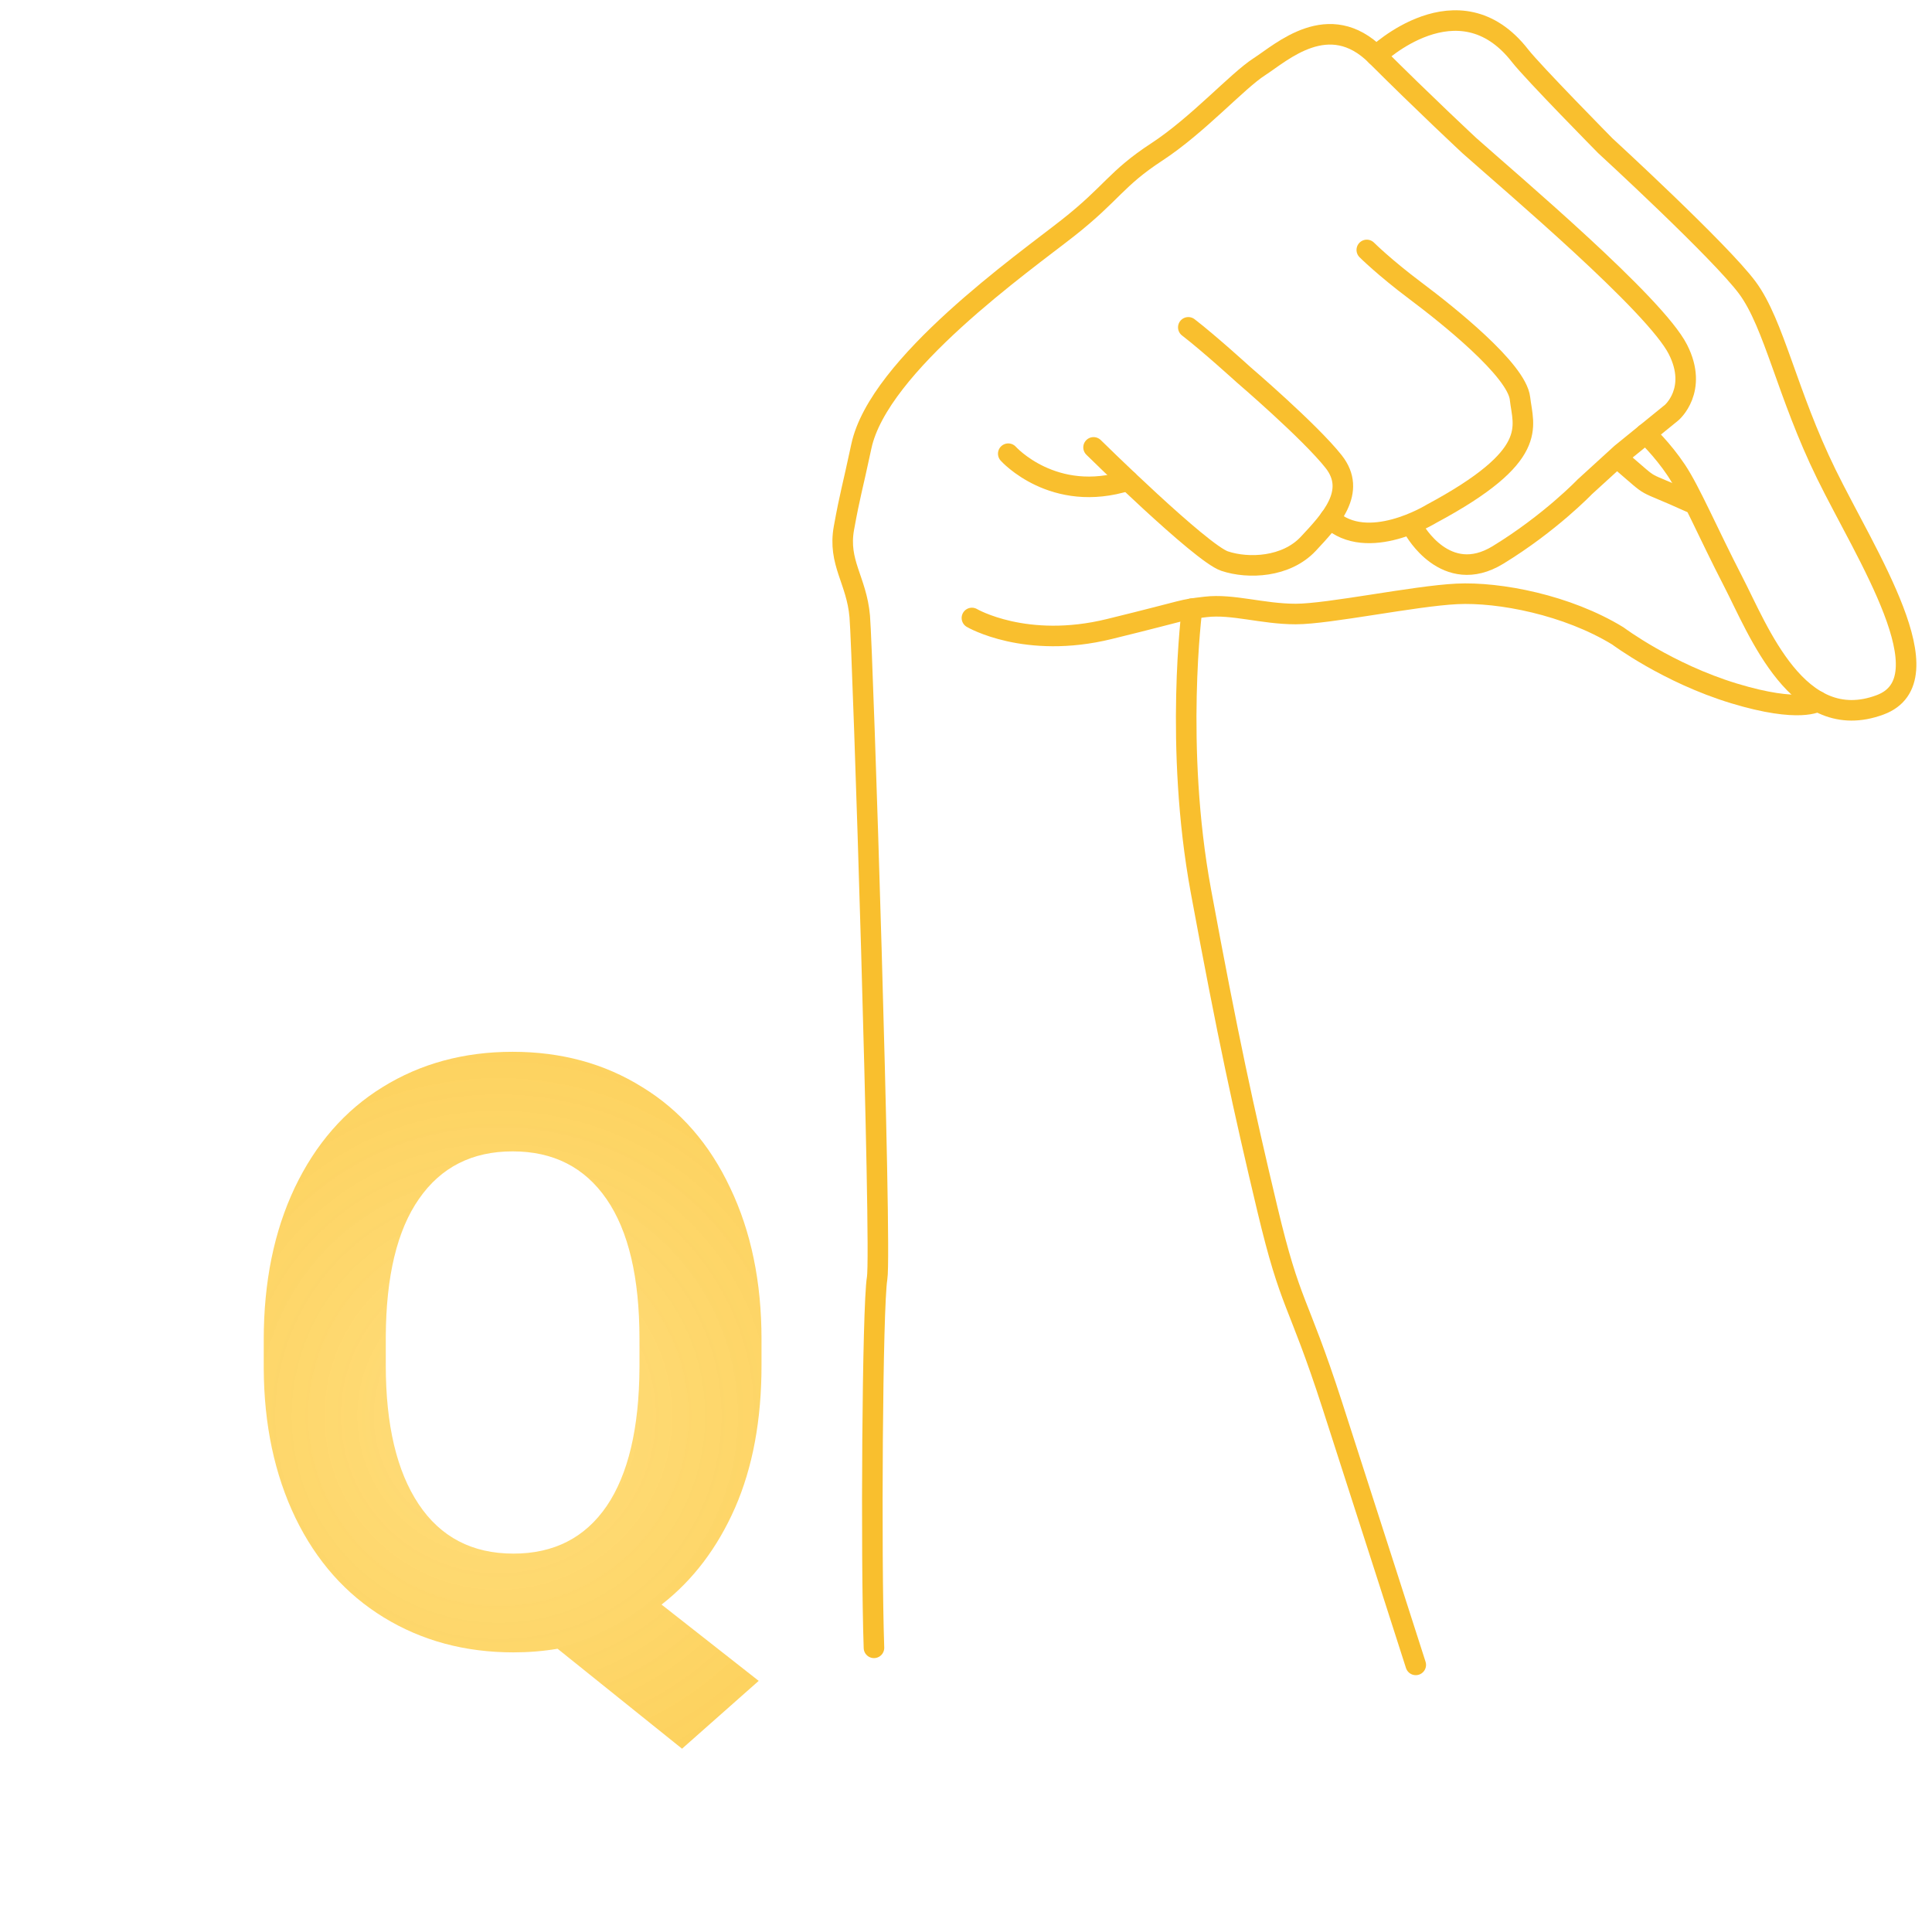
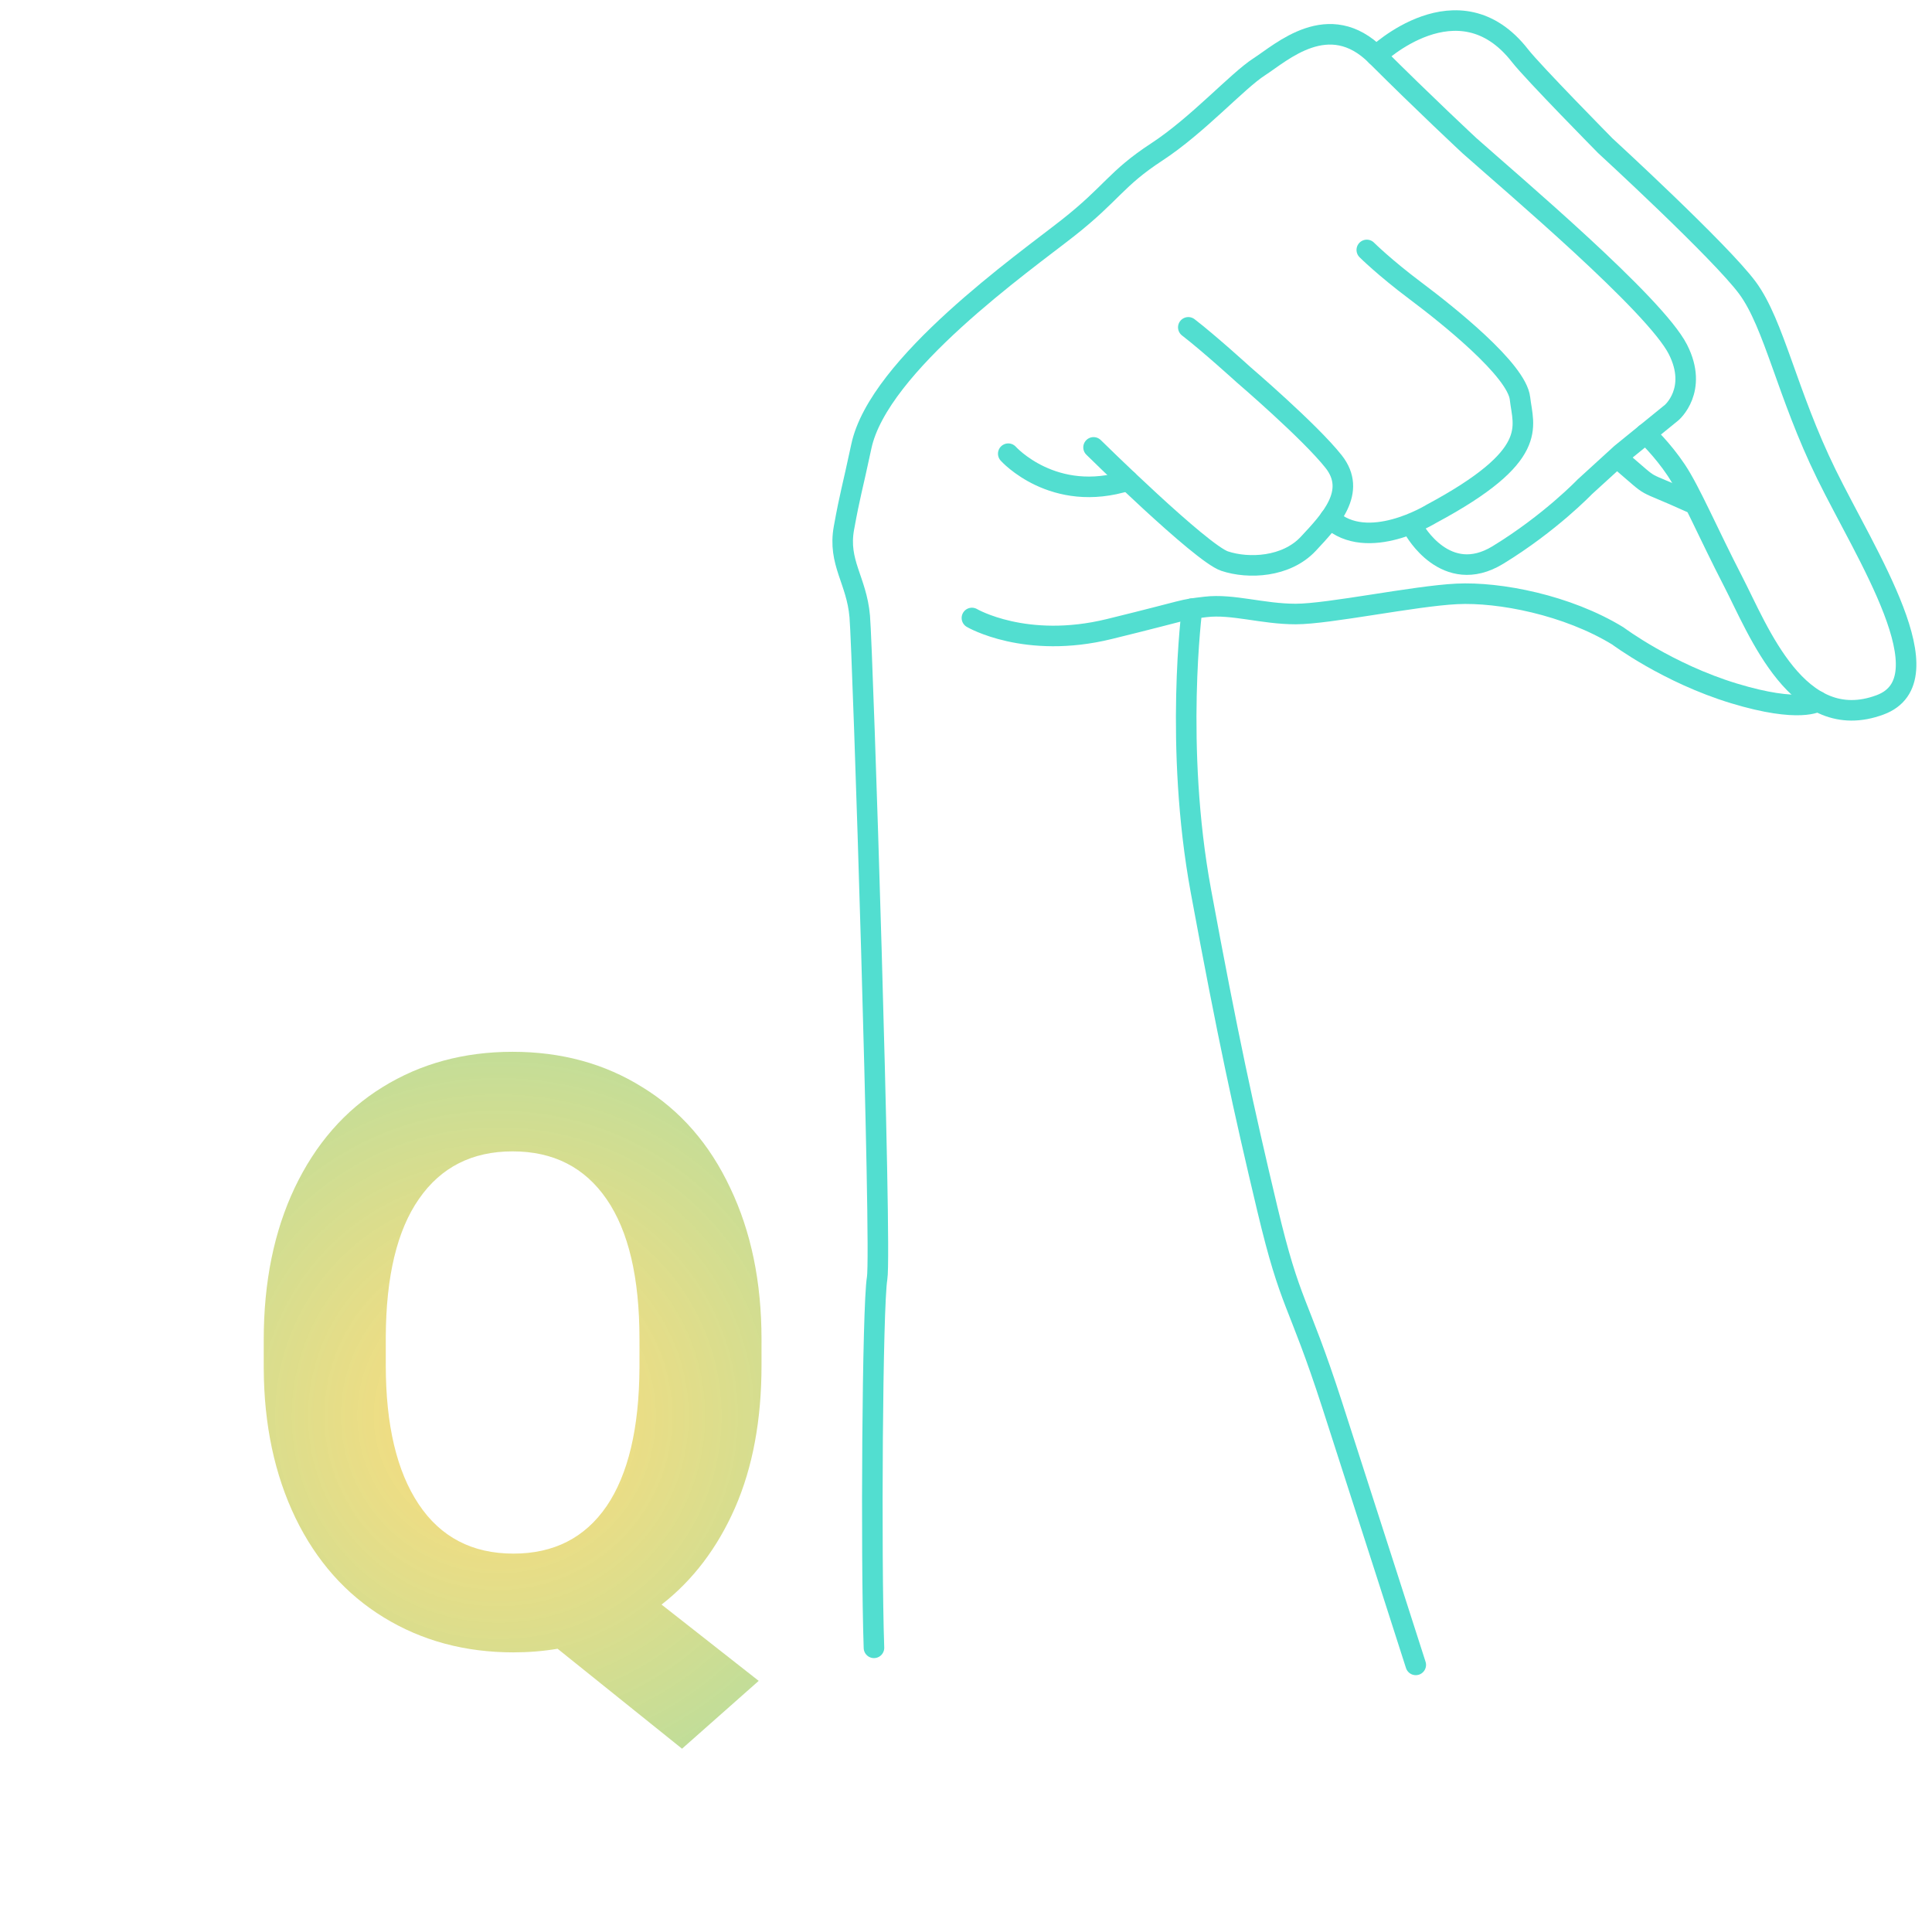
<svg xmlns="http://www.w3.org/2000/svg" width="94" height="93" viewBox="0 0 94 93" fill="none">
-   <path d="M53.206 21.766C53.206 21.766 58.431 26.915 59.584 27.299C60.737 27.684 62.581 27.607 63.657 26.454C64.734 25.301 66.039 23.918 64.887 22.458C63.734 20.998 60.506 18.232 60.506 18.232C60.506 18.232 58.816 16.694 57.816 15.926" stroke="#F9BF2E" stroke-miterlimit="10" stroke-linecap="round" stroke-linejoin="round" />
-   <path d="M49.056 22.073C49.056 22.073 51.255 24.531 54.881 23.379" stroke="#F9BF2E" stroke-miterlimit="10" stroke-linecap="round" stroke-linejoin="round" />
-   <path d="M68.806 25.762C68.806 25.762 70.343 28.549 72.879 27.002C75.415 25.454 77.105 23.686 77.105 23.686L78.873 22.073L81.332 20.075C81.332 20.075 82.639 18.971 81.639 17.002C80.529 14.811 73.57 8.933 71.496 7.088C71.496 7.088 69.267 5.013 66.961 2.708C64.656 0.402 62.35 2.554 61.274 3.246C60.198 3.937 58.277 6.089 56.279 7.395C54.281 8.702 54.113 9.394 51.968 11.084C49.824 12.774 42.753 17.747 41.908 21.716C41.451 23.86 41.37 23.994 41.062 25.685C40.755 27.375 41.677 28.221 41.83 29.988C41.983 31.756 42.907 60.805 42.676 62.188C42.445 63.571 42.369 75.713 42.522 80.17" stroke="#F9BF2E" stroke-miterlimit="10" stroke-linecap="round" stroke-linejoin="round" />
-   <path d="M47.288 30.066C47.288 30.066 49.901 31.603 53.974 30.603C58.047 29.605 57.355 29.681 58.661 29.527C59.967 29.373 61.428 29.873 63.041 29.873C64.655 29.873 68.805 28.995 70.88 28.894C72.955 28.792 76.259 29.434 78.718 30.941C78.718 30.941 81.139 32.755 84.367 33.735C87.594 34.714 88.445 34.122 88.445 34.122" stroke="#F9BF2E" stroke-miterlimit="10" stroke-linecap="round" stroke-linejoin="round" />
-   <path d="M78.873 22.435C80.625 23.929 79.649 23.254 82.239 24.433" stroke="#F9BF2E" stroke-miterlimit="10" stroke-linecap="round" stroke-linejoin="round" />
-   <path d="M58 29.612C58 29.612 57.125 36.289 58.431 43.36C59.737 50.43 60.506 53.965 61.659 58.806C62.811 63.648 63.118 63.11 64.81 68.335C66.5 73.561 68.883 81 68.883 81" stroke="#F9BF2E" stroke-miterlimit="10" stroke-linecap="round" stroke-linejoin="round" />
-   <path d="M66.961 2.708C66.961 2.708 70.957 -1.135 73.954 2.708C74.597 3.532 78.103 7.088 78.103 7.088C78.103 7.088 83.713 12.237 85.02 14.004C86.326 15.772 86.941 19.153 88.862 23.072C90.783 26.991 94.78 33.062 91.475 34.292C87.487 35.776 85.557 30.68 84.328 28.298C83.099 25.916 82.253 23.918 81.562 22.88C80.87 21.843 80.07 21.1 80.07 21.1" stroke="#F9BF2E" stroke-miterlimit="10" stroke-linecap="round" stroke-linejoin="round" />
-   <path d="M66.5 12.16C66.5 12.16 67.345 13.005 68.882 14.158C70.419 15.311 73.8 18.001 73.954 19.384C74.108 20.767 74.952 22.151 69.65 24.994C69.65 24.994 66.527 26.925 64.707 25.23" stroke="#F9BF2E" stroke-miterlimit="10" stroke-linecap="round" stroke-linejoin="round" />
+   <path d="M53.206 21.766C53.206 21.766 58.431 26.915 59.584 27.299C60.737 27.684 62.581 27.607 63.657 26.454C64.734 25.301 66.039 23.918 64.887 22.458C63.734 20.998 60.506 18.232 60.506 18.232C60.506 18.232 58.816 16.694 57.816 15.926" stroke="#52ded0" stroke-miterlimit="10" stroke-linecap="round" stroke-linejoin="round" />
+   <path d="M49.056 22.073C49.056 22.073 51.255 24.531 54.881 23.379" stroke="#52ded0" stroke-miterlimit="10" stroke-linecap="round" stroke-linejoin="round" />
+   <path d="M68.806 25.762C68.806 25.762 70.343 28.549 72.879 27.002C75.415 25.454 77.105 23.686 77.105 23.686L78.873 22.073L81.332 20.075C81.332 20.075 82.639 18.971 81.639 17.002C80.529 14.811 73.57 8.933 71.496 7.088C71.496 7.088 69.267 5.013 66.961 2.708C64.656 0.402 62.35 2.554 61.274 3.246C60.198 3.937 58.277 6.089 56.279 7.395C54.281 8.702 54.113 9.394 51.968 11.084C49.824 12.774 42.753 17.747 41.908 21.716C41.451 23.86 41.37 23.994 41.062 25.685C40.755 27.375 41.677 28.221 41.83 29.988C41.983 31.756 42.907 60.805 42.676 62.188C42.445 63.571 42.369 75.713 42.522 80.17" stroke="#52ded0" stroke-miterlimit="10" stroke-linecap="round" stroke-linejoin="round" />
+   <path d="M47.288 30.066C47.288 30.066 49.901 31.603 53.974 30.603C58.047 29.605 57.355 29.681 58.661 29.527C59.967 29.373 61.428 29.873 63.041 29.873C64.655 29.873 68.805 28.995 70.88 28.894C72.955 28.792 76.259 29.434 78.718 30.941C78.718 30.941 81.139 32.755 84.367 33.735C87.594 34.714 88.445 34.122 88.445 34.122" stroke="#52ded0" stroke-miterlimit="10" stroke-linecap="round" stroke-linejoin="round" />
+   <path d="M78.873 22.435C80.625 23.929 79.649 23.254 82.239 24.433" stroke="#52ded0" stroke-miterlimit="10" stroke-linecap="round" stroke-linejoin="round" />
+   <path d="M58 29.612C58 29.612 57.125 36.289 58.431 43.36C59.737 50.43 60.506 53.965 61.659 58.806C62.811 63.648 63.118 63.11 64.81 68.335C66.5 73.561 68.883 81 68.883 81" stroke="#52ded0" stroke-miterlimit="10" stroke-linecap="round" stroke-linejoin="round" />
+   <path d="M66.961 2.708C66.961 2.708 70.957 -1.135 73.954 2.708C74.597 3.532 78.103 7.088 78.103 7.088C78.103 7.088 83.713 12.237 85.02 14.004C86.326 15.772 86.941 19.153 88.862 23.072C90.783 26.991 94.78 33.062 91.475 34.292C87.487 35.776 85.557 30.68 84.328 28.298C83.099 25.916 82.253 23.918 81.562 22.88C80.87 21.843 80.07 21.1 80.07 21.1" stroke="#52ded0" stroke-miterlimit="10" stroke-linecap="round" stroke-linejoin="round" />
+   <path d="M66.5 12.16C66.5 12.16 67.345 13.005 68.882 14.158C70.419 15.311 73.8 18.001 73.954 19.384C74.108 20.767 74.952 22.151 69.65 24.994C69.65 24.994 66.527 26.925 64.707 25.23" stroke="#52ded0" stroke-miterlimit="10" stroke-linecap="round" stroke-linejoin="round" />
  <path d="M37.051 66.426C37.051 69.082 36.621 71.393 35.762 73.359C34.902 75.312 33.711 76.882 32.188 78.066L36.914 81.777L33.184 85.078L27.129 80.215C26.439 80.332 25.723 80.391 24.98 80.391C22.624 80.391 20.521 79.824 18.672 78.691C16.823 77.559 15.391 75.944 14.375 73.848C13.359 71.738 12.845 69.316 12.832 66.582V65.176C12.832 62.376 13.333 59.915 14.336 57.793C15.352 55.658 16.777 54.023 18.613 52.891C20.462 51.745 22.572 51.172 24.941 51.172C27.311 51.172 29.414 51.745 31.25 52.891C33.099 54.023 34.525 55.658 35.527 57.793C36.543 59.915 37.051 62.37 37.051 65.156V66.426ZM31.113 65.137C31.113 62.155 30.579 59.889 29.512 58.34C28.444 56.79 26.921 56.016 24.941 56.016C22.975 56.016 21.458 56.784 20.391 58.32C19.323 59.844 18.783 62.083 18.77 65.039V66.426C18.77 69.329 19.303 71.582 20.371 73.184C21.439 74.785 22.975 75.586 24.98 75.586C26.947 75.586 28.457 74.818 29.512 73.281C30.566 71.732 31.1 69.479 31.113 66.523V65.137Z" fill="url(#paint0_diamond)" />
  <defs>
    <radialGradient id="paint0_diamond" cx="0" cy="0" r="1" gradientUnits="userSpaceOnUse" gradientTransform="translate(24.2424 68.8929) rotate(88.0754) scale(45.1147 45.0815)">
      <stop stop-color="#FFD458" stop-opacity="0.78" />
-       <stop offset="1" stop-color="#F9BF2E" />
+       <stop offset="1" stop-color="#52ded0" />
    </radialGradient>
  </defs>
</svg>
